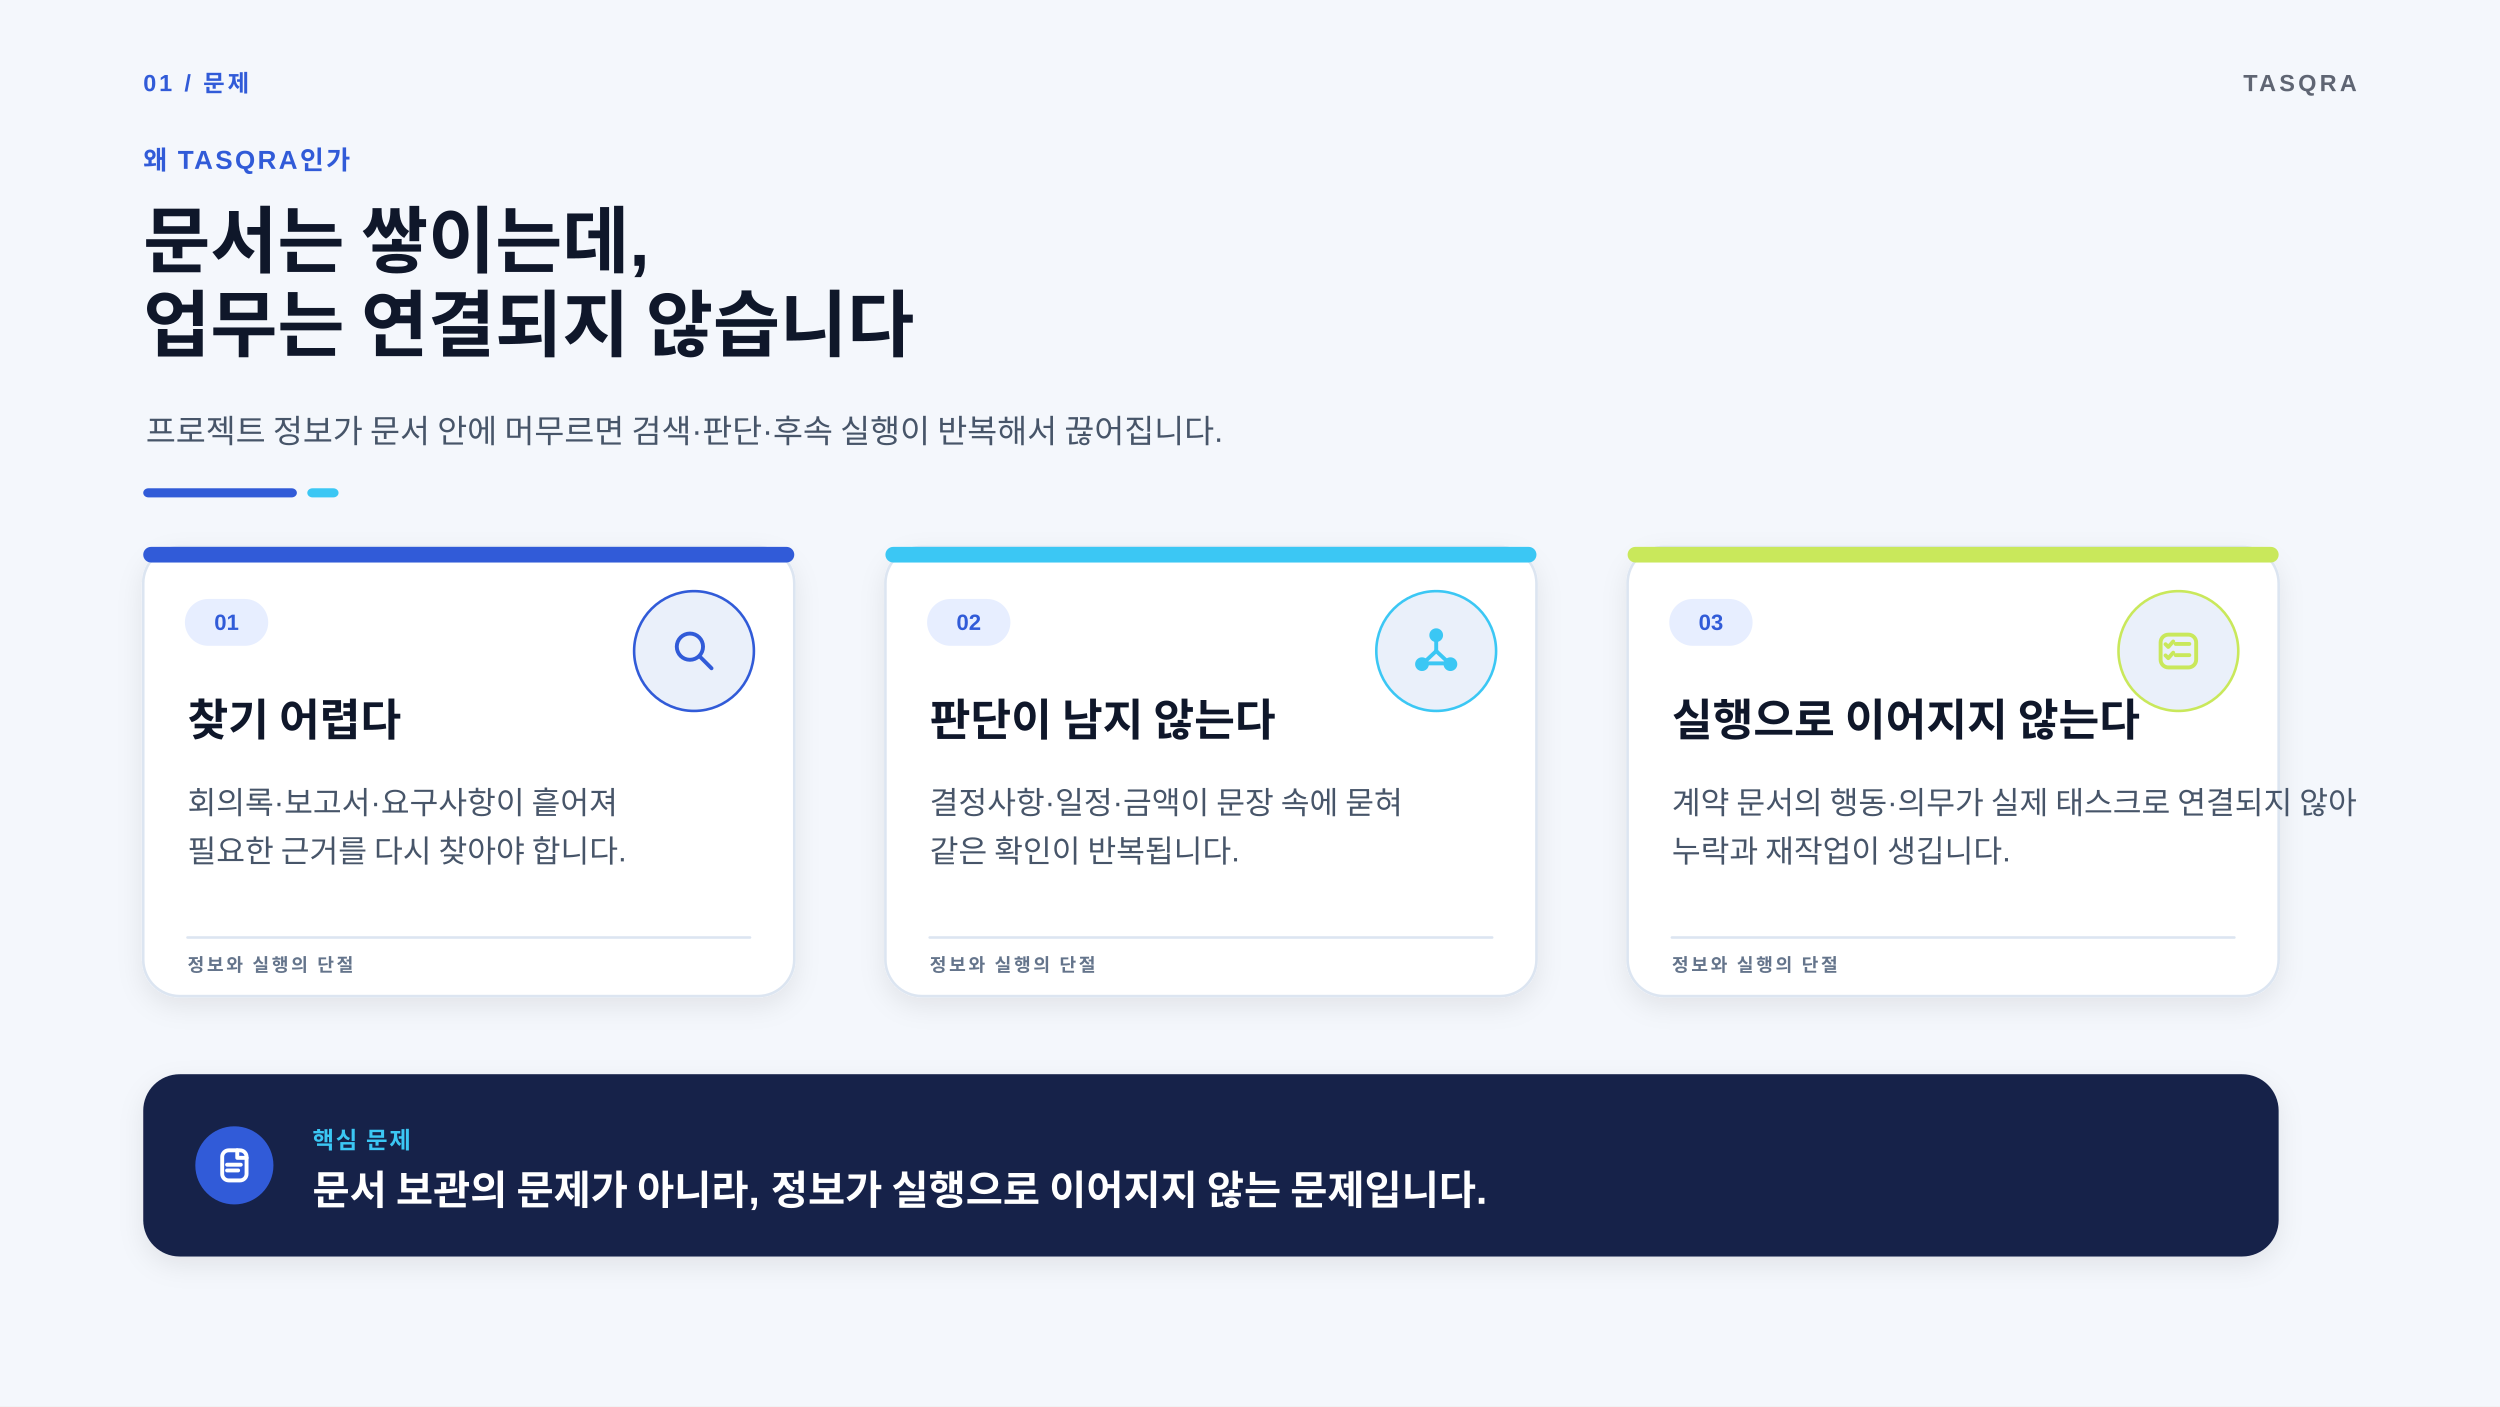
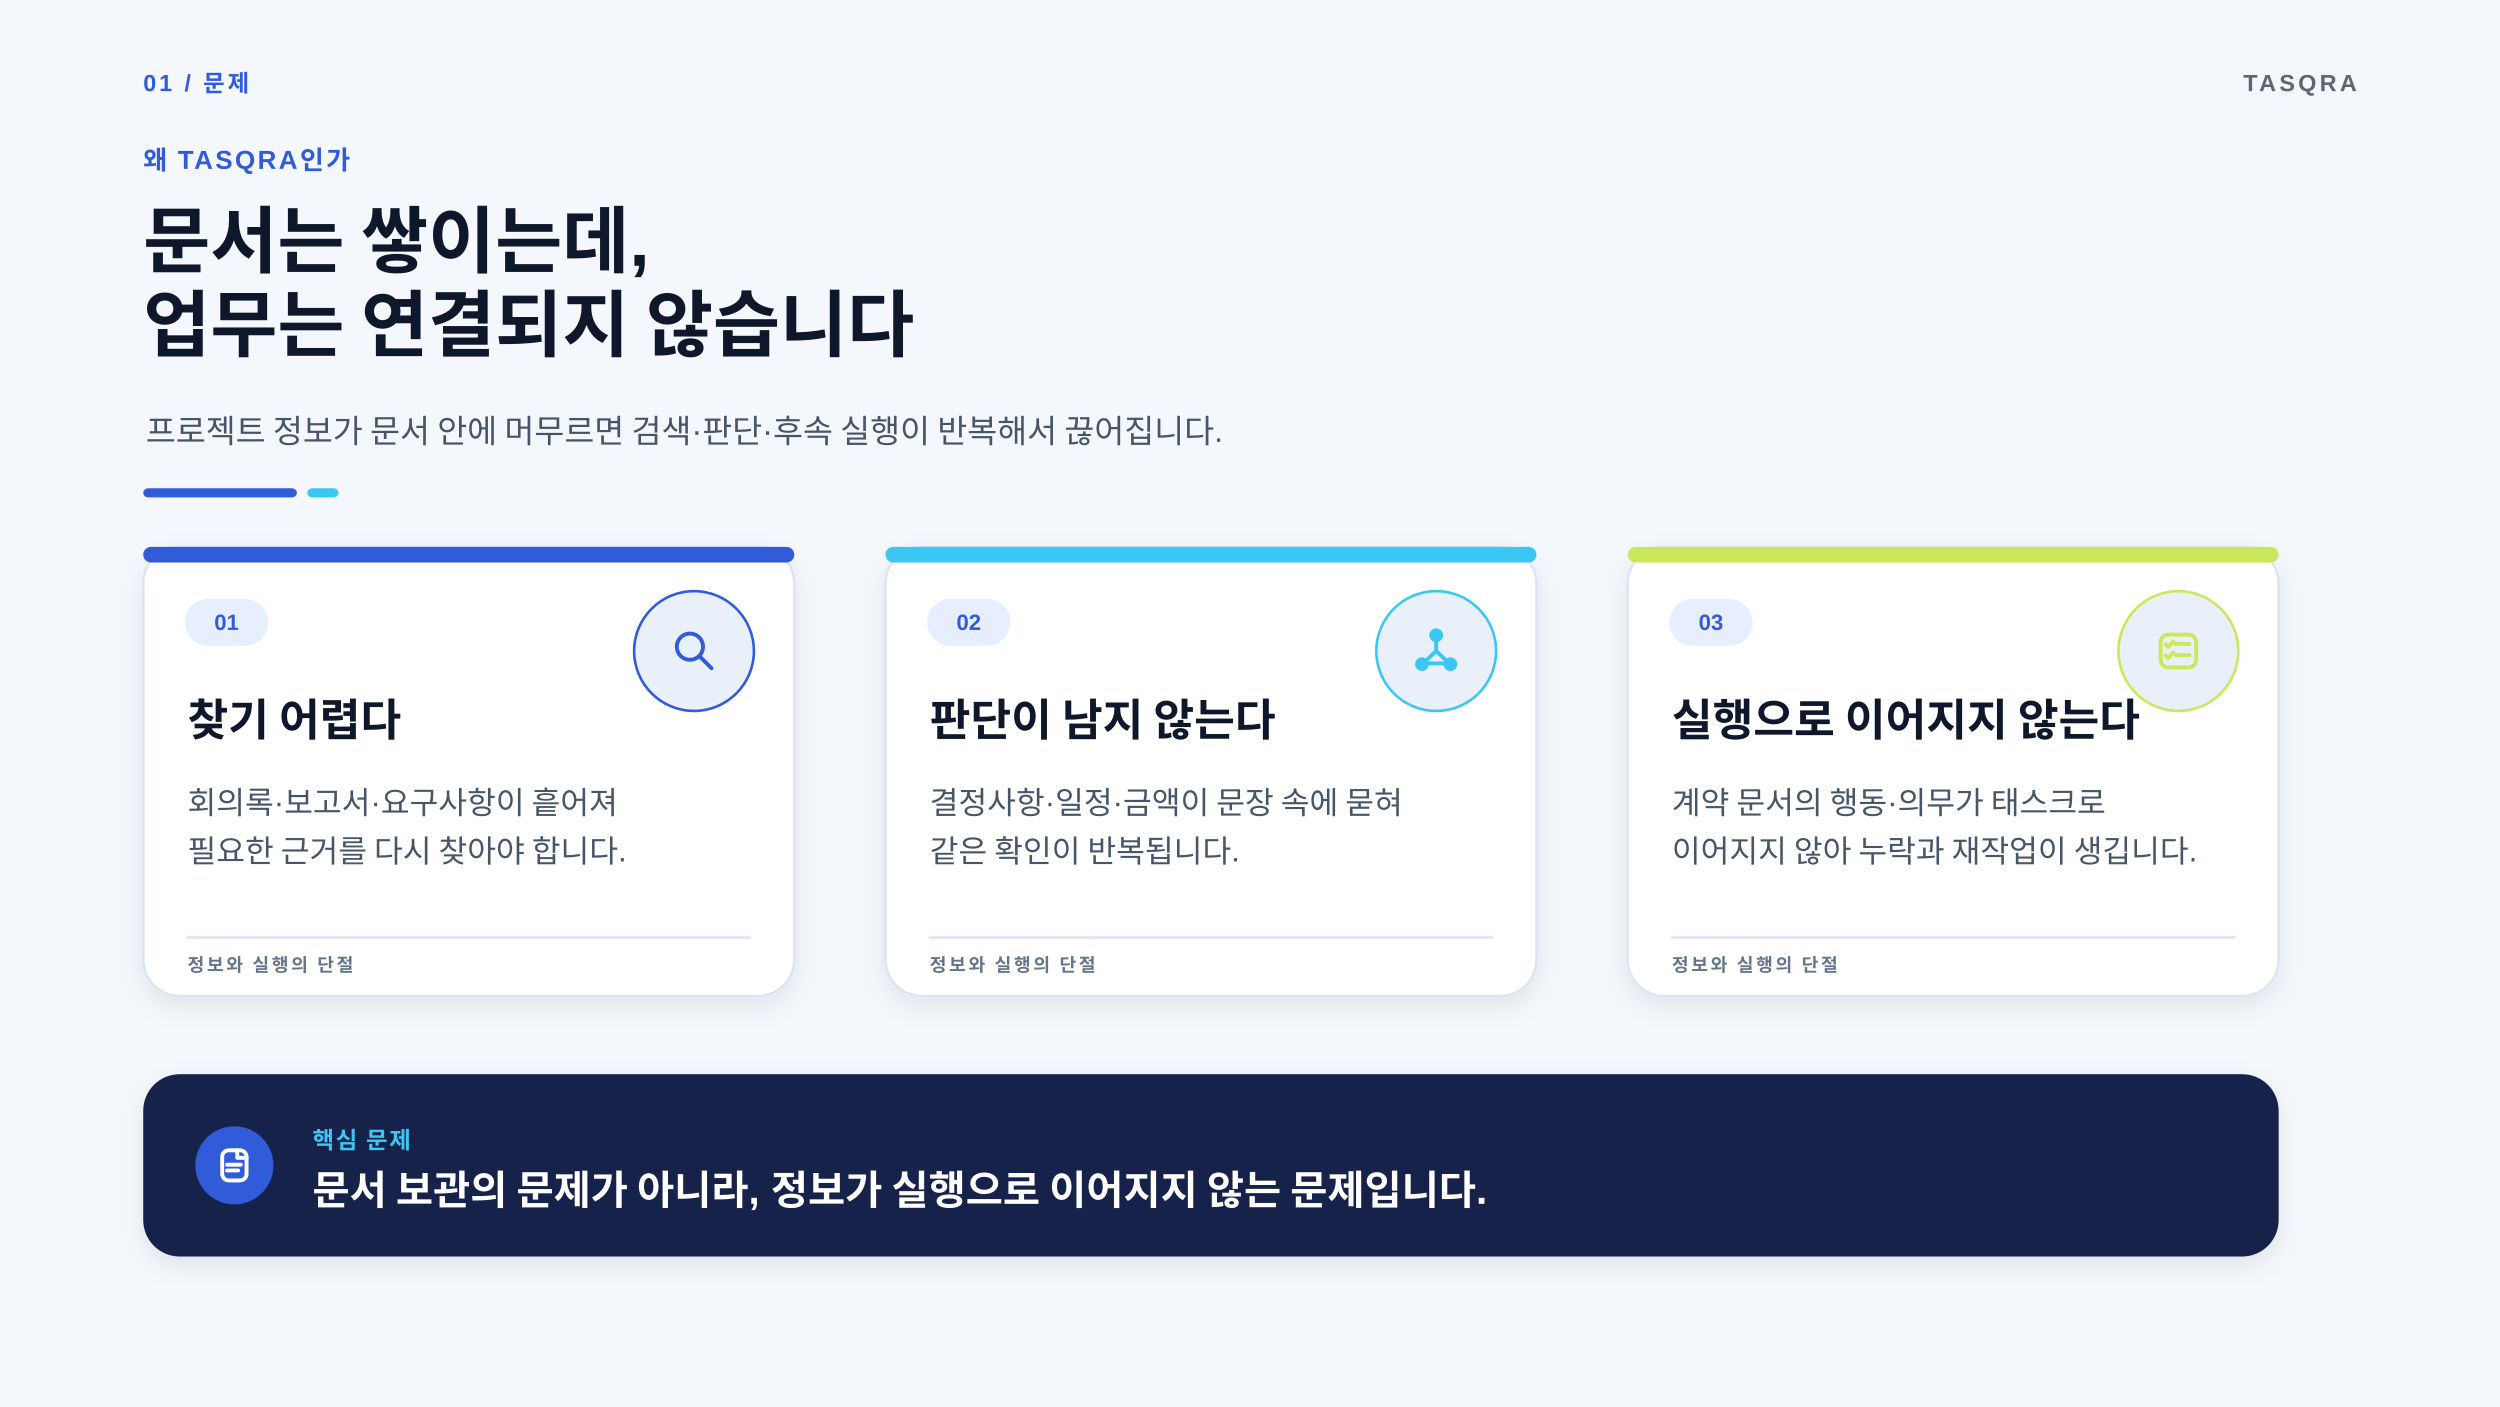
<svg xmlns="http://www.w3.org/2000/svg" width="1920" height="1080" viewBox="0 0 1920 1080">
  <defs>
    <style>@font-face{font-family:NotoKR;src:url("../../포트폴리오/NotoSansKR.ttf") format("truetype");} text{font-family:NotoKR,Arial,sans-serif;}</style>
    <filter id="shadow" x="-20%" y="-20%" width="140%" height="140%">
      <feDropShadow dx="0" dy="14" stdDeviation="18" flood-color="#0E162F" flood-opacity="0.10" />
    </filter>
    <filter id="softShadow" x="-20%" y="-20%" width="140%" height="140%">
      <feDropShadow dx="0" dy="7" stdDeviation="10" flood-color="#0E162F" flood-opacity="0.08" />
    </filter>
  </defs>
  <rect x="0" y="0" width="1920" height="1080" rx="0" fill="#F4F7FC" stroke="none" stroke-width="0" opacity="1" />
  <text x="110" y="70" font-family="NotoKR, Arial, sans-serif" font-size="18" font-weight="700" font-style="normal" fill="#315BD8" text-anchor="start" letter-spacing="2.2" opacity="1">01  /  문제</text>
  <text x="1810" y="70" font-family="NotoKR, Arial, sans-serif" font-size="18" font-weight="800" font-style="normal" fill="#0F172A" text-anchor="end" letter-spacing="2.5" opacity="0.65">TASQRA</text>
  <text x="110" y="130" font-family="NotoKR, Arial, sans-serif" font-size="20" font-weight="800" font-style="normal" fill="#315BD8" text-anchor="start" letter-spacing="1.8" opacity="1">왜 TASQRA인가</text>
  <text x="110" y="205" font-family="NotoKR, Arial, sans-serif" font-size="56" font-weight="800" fill="#0F172A" text-anchor="start">
    <tspan x="110" dy="0">문서는 쌓이는데,</tspan>
    <tspan x="110" dy="64.4">업무는 연결되지 않습니다</tspan>
  </text>
  <text x="112" y="340" font-family="NotoKR, Arial, sans-serif" font-size="25" font-weight="500" font-style="normal" fill="#475569" text-anchor="start" letter-spacing="0" opacity="1">프로젝트 정보가 문서 안에 머무르면 검색·판단·후속 실행이 반복해서 끊어집니다.</text>
  <rect x="110" y="420" width="500" height="345" rx="28" fill="#FFFFFF" stroke="#DCE5F1" stroke-width="2" opacity="1" filter="url(#softShadow)" />
  <rect x="110" y="420" width="500" height="12" rx="6" fill="#315BD8" stroke="none" stroke-width="0" opacity="1" />
  <rect x="142" y="460" width="64" height="36" rx="18.0" fill="#E7EEFF" stroke="none" stroke-width="0" opacity="1" />
  <text x="174.0" y="483.78" font-family="NotoKR, Arial, sans-serif" font-size="17" font-weight="700" font-style="normal" fill="#315BD8" text-anchor="middle" letter-spacing="0" opacity="1">01</text>
  <circle cx="533" cy="500" r="46" fill="#EAF0FA" stroke="#315BD8" stroke-width="2" opacity="1" />
  <g fill="none" stroke="#315BD8" stroke-width="3" stroke-linecap="round">
    <circle cx="529.85" cy="496.64" r="10.08" />
    <line x1="537.2" y1="503.99" x2="546.44" y2="513.23" />
  </g>
  <text x="144" y="565" font-family="NotoKR, Arial, sans-serif" font-size="34" font-weight="800" font-style="normal" fill="#0F172A" text-anchor="start" letter-spacing="0" opacity="1">찾기 어렵다</text>
  <text x="144" y="625" font-family="NotoKR, Arial, sans-serif" font-size="24" font-weight="500" fill="#475569" text-anchor="start">
    <tspan x="144" dy="0">회의록·보고서·요구사항이 흩어져</tspan>
    <tspan x="144" dy="37.2">필요한 근거를 다시 찾아야 합니다.</tspan>
  </text>
  <line x1="144" y1="720" x2="576" y2="720" stroke="#DCE5F1" stroke-width="2" stroke-linecap="round" opacity="1" />
  <text x="144" y="746" font-family="NotoKR, Arial, sans-serif" font-size="14" font-weight="800" font-style="normal" fill="#64748B" text-anchor="start" letter-spacing="2.0" opacity="1">정보와 실행의 단절</text>
  <rect x="680" y="420" width="500" height="345" rx="28" fill="#FFFFFF" stroke="#DCE5F1" stroke-width="2" opacity="1" filter="url(#softShadow)" />
  <rect x="680" y="420" width="500" height="12" rx="6" fill="#3BC7F4" stroke="none" stroke-width="0" opacity="1" />
  <rect x="712" y="460" width="64" height="36" rx="18.0" fill="#E7EEFF" stroke="none" stroke-width="0" opacity="1" />
  <text x="744.0" y="483.78" font-family="NotoKR, Arial, sans-serif" font-size="17" font-weight="700" font-style="normal" fill="#315BD8" text-anchor="middle" letter-spacing="0" opacity="1">02</text>
  <circle cx="1103" cy="500" r="46" fill="#EAF0FA" stroke="#3BC7F4" stroke-width="2" opacity="1" />
  <g fill="none" stroke="#3BC7F4" stroke-width="3" stroke-linecap="round">
    <line x1="1103" y1="489.08" x2="1103" y2="500" />
    <line x1="1092.92" y1="509.45" x2="1113.08" y2="509.45" />
    <line x1="1092.92" y1="509.45" x2="1103" y2="500" />
    <line x1="1113.08" y1="509.45" x2="1103" y2="500" />
    <circle cx="1103" cy="487.82" r="3.78" fill="#3BC7F4" />
    <circle cx="1092.08" cy="510.08" r="3.78" fill="#3BC7F4" />
    <circle cx="1113.92" cy="510.08" r="3.78" fill="#3BC7F4" />
  </g>
  <text x="714" y="565" font-family="NotoKR, Arial, sans-serif" font-size="34" font-weight="800" font-style="normal" fill="#0F172A" text-anchor="start" letter-spacing="0" opacity="1">판단이 남지 않는다</text>
  <text x="714" y="625" font-family="NotoKR, Arial, sans-serif" font-size="24" font-weight="500" fill="#475569" text-anchor="start">
    <tspan x="714" dy="0">결정사항·일정·금액이 문장 속에 묻혀</tspan>
    <tspan x="714" dy="37.2">같은 확인이 반복됩니다.</tspan>
  </text>
  <line x1="714" y1="720" x2="1146" y2="720" stroke="#DCE5F1" stroke-width="2" stroke-linecap="round" opacity="1" />
  <text x="714" y="746" font-family="NotoKR, Arial, sans-serif" font-size="14" font-weight="800" font-style="normal" fill="#64748B" text-anchor="start" letter-spacing="2.0" opacity="1">정보와 실행의 단절</text>
  <rect x="1250" y="420" width="500" height="345" rx="28" fill="#FFFFFF" stroke="#DCE5F1" stroke-width="2" opacity="1" filter="url(#softShadow)" />
  <rect x="1250" y="420" width="500" height="12" rx="6" fill="#C9E85B" stroke="none" stroke-width="0" opacity="1" />
  <rect x="1282" y="460" width="64" height="36" rx="18.0" fill="#E7EEFF" stroke="none" stroke-width="0" opacity="1" />
  <text x="1314.0" y="483.78" font-family="NotoKR, Arial, sans-serif" font-size="17" font-weight="700" font-style="normal" fill="#315BD8" text-anchor="middle" letter-spacing="0" opacity="1">03</text>
  <circle cx="1673" cy="500" r="46" fill="#EAF0FA" stroke="#C9E85B" stroke-width="2" opacity="1" />
  <g fill="none" stroke="#C9E85B" stroke-width="3" stroke-linecap="round" stroke-linejoin="round">
    <rect x="1659.35" y="487.4" width="27.3" height="25.2" rx="6" />
    <path d="M 1663.13 494.75 l 2.1 2.1 l 3.78 -4.2" />
    <line x1="1670.9" y1="494.54" x2="1681.4" y2="494.54" />
    <path d="M 1663.13 503.36 l 2.1 2.1 l 3.78 -4.2" />
    <line x1="1670.9" y1="503.15" x2="1681.4" y2="503.15" />
  </g>
  <text x="1284" y="565" font-family="NotoKR, Arial, sans-serif" font-size="34" font-weight="800" font-style="normal" fill="#0F172A" text-anchor="start" letter-spacing="0" opacity="1">실행으로 이어지지 않는다</text>
  <text x="1284" y="625" font-family="NotoKR, Arial, sans-serif" font-size="24" font-weight="500" fill="#475569" text-anchor="start">
-     <tspan x="1284" dy="0">계약 문서의 행동·의무가 실제 태스크로 연결되지 않아</tspan>
-     <tspan x="1284" dy="37.2">누락과 재작업이 생깁니다.</tspan>
+     <tspan x="1284" dy="0">계약 문서의 행동·의무가 태스크로</tspan>
+     <tspan x="1284" dy="37.2">이어지지 않아 누락과 재작업이 생깁니다.</tspan>
  </text>
  <line x1="1284" y1="720" x2="1716" y2="720" stroke="#DCE5F1" stroke-width="2" stroke-linecap="round" opacity="1" />
  <text x="1284" y="746" font-family="NotoKR, Arial, sans-serif" font-size="14" font-weight="800" font-style="normal" fill="#64748B" text-anchor="start" letter-spacing="2.0" opacity="1">정보와 실행의 단절</text>
  <rect x="110" y="825" width="1640" height="140" rx="28" fill="#16234A" stroke="none" stroke-width="0" opacity="1" filter="url(#softShadow)" />
  <circle cx="180" cy="895" r="30" fill="#315BD8" stroke="none" stroke-width="0" opacity="1" />
  <g fill="none" stroke="#FFFFFF" stroke-width="3" stroke-linecap="round" stroke-linejoin="round">
    <rect x="170.65" y="883.44" width="18.7" height="23.12" rx="5" />
    <path d="M 182.21 883.44 v 5.78 h 7.14" />
    <line x1="174.39" y1="894.49" x2="184.93" y2="894.49" />
    <line x1="174.39" y1="898.91" x2="182.89" y2="898.91" />
  </g>
  <text x="240" y="882" font-family="NotoKR, Arial, sans-serif" font-size="18" font-weight="800" font-style="normal" fill="#3BC7F4" text-anchor="start" letter-spacing="1.3" opacity="1">핵심 문제</text>
  <text x="240" y="925" font-family="NotoKR, Arial, sans-serif" font-size="31" font-weight="700" font-style="normal" fill="#FFFFFF" text-anchor="start" letter-spacing="0" opacity="1">문서 보관의 문제가 아니라, 정보가 실행으로 이어지지 않는 문제입니다.</text>
  <rect x="110" y="375" width="118" height="7" rx="4" fill="#315BD8" stroke="none" stroke-width="0" opacity="1" />
  <rect x="236" y="375" width="24" height="7" rx="4" fill="#3BC7F4" stroke="none" stroke-width="0" opacity="1" />
</svg>
